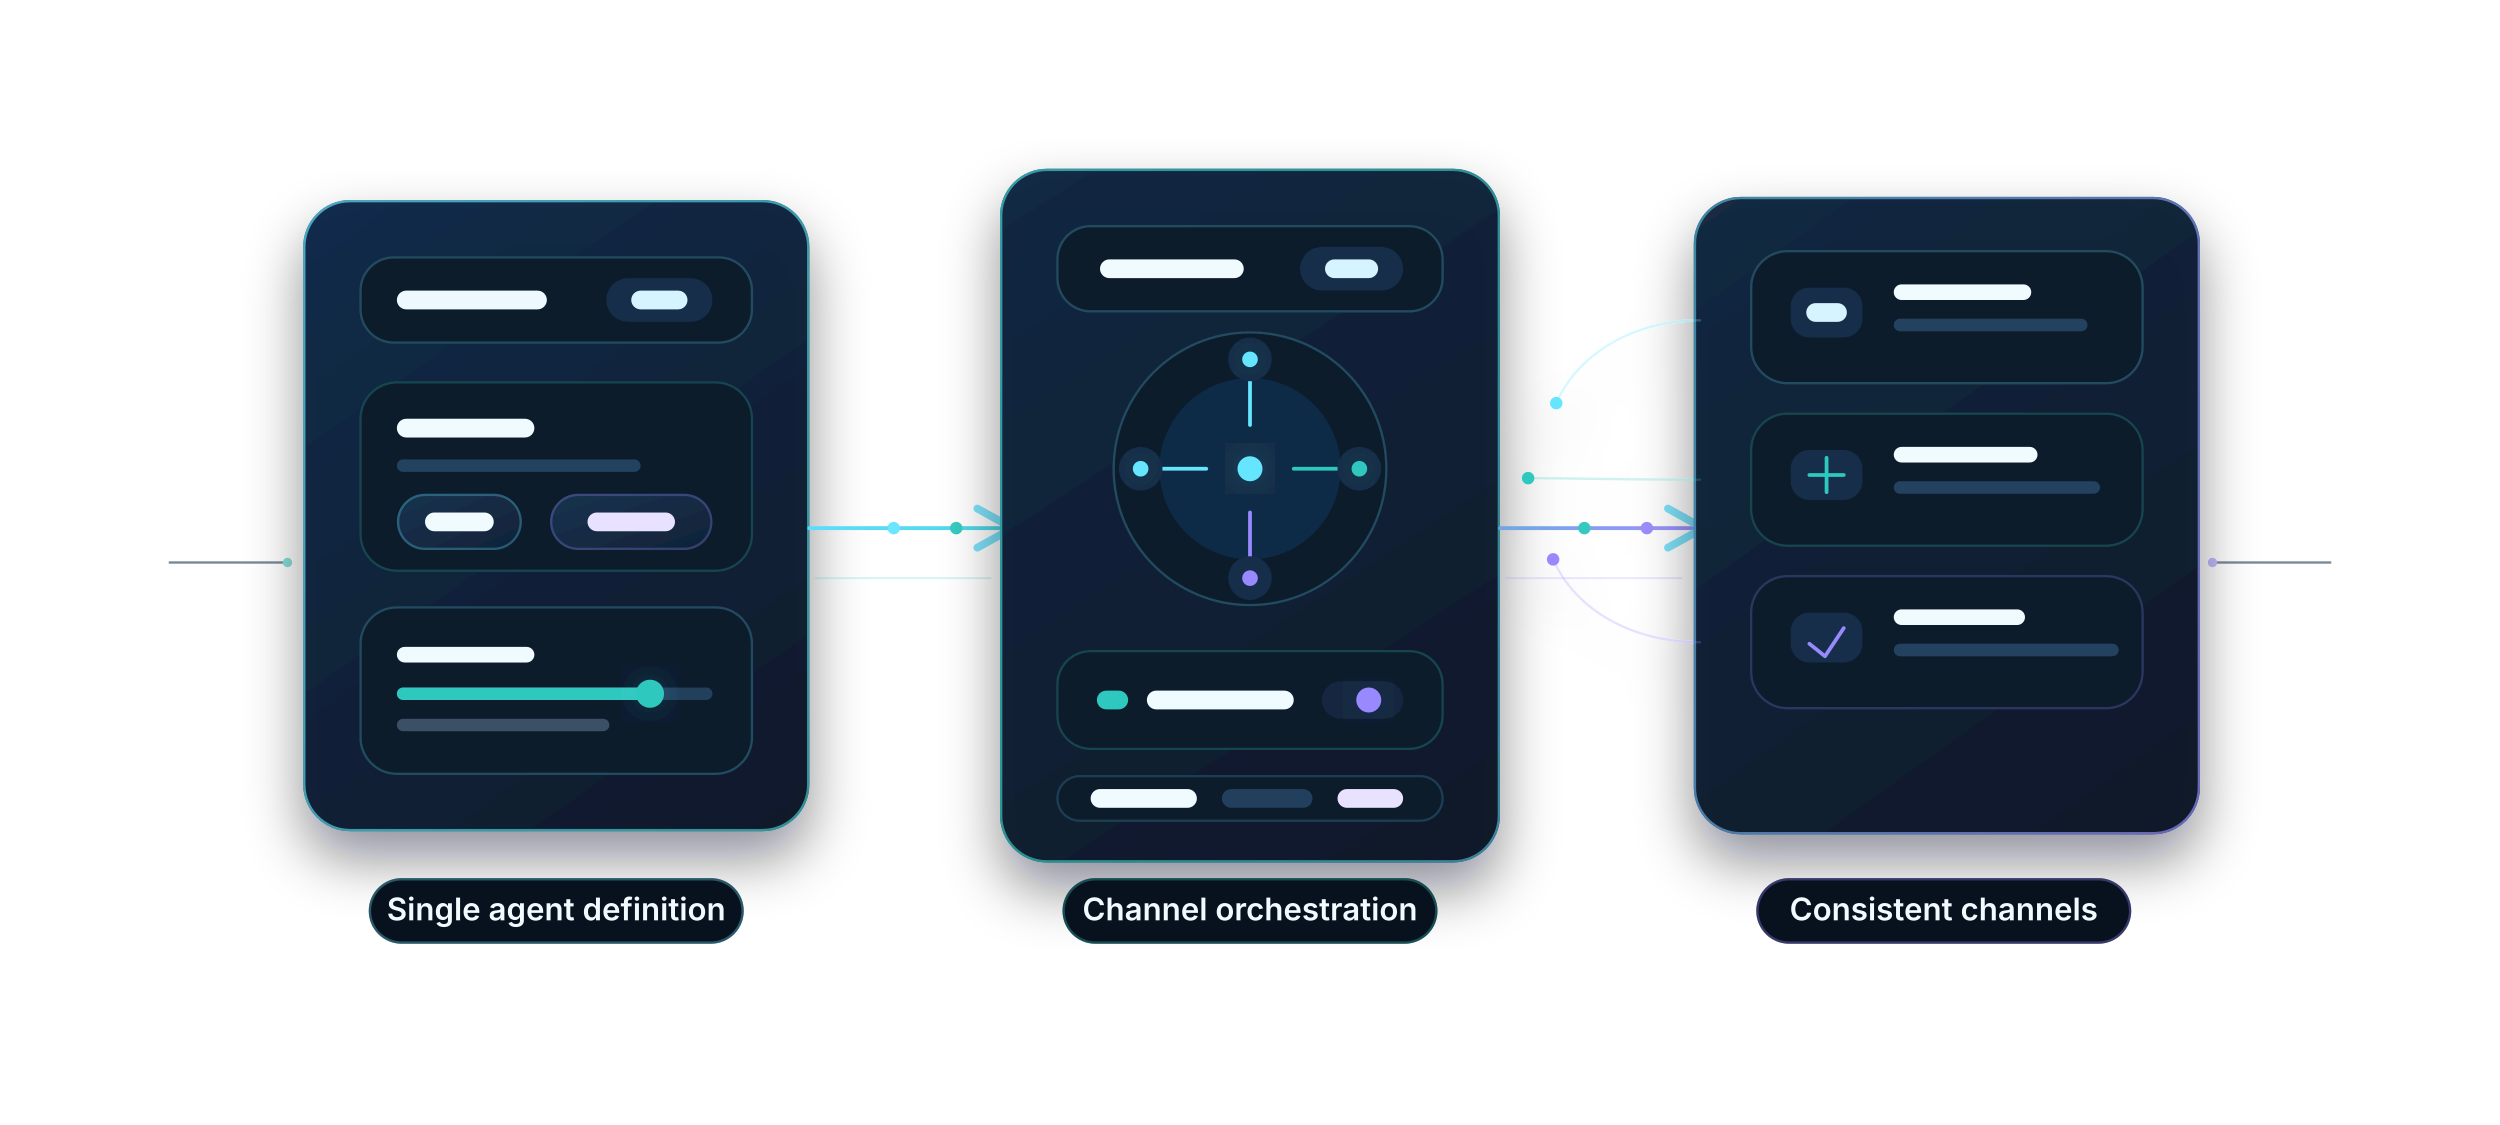
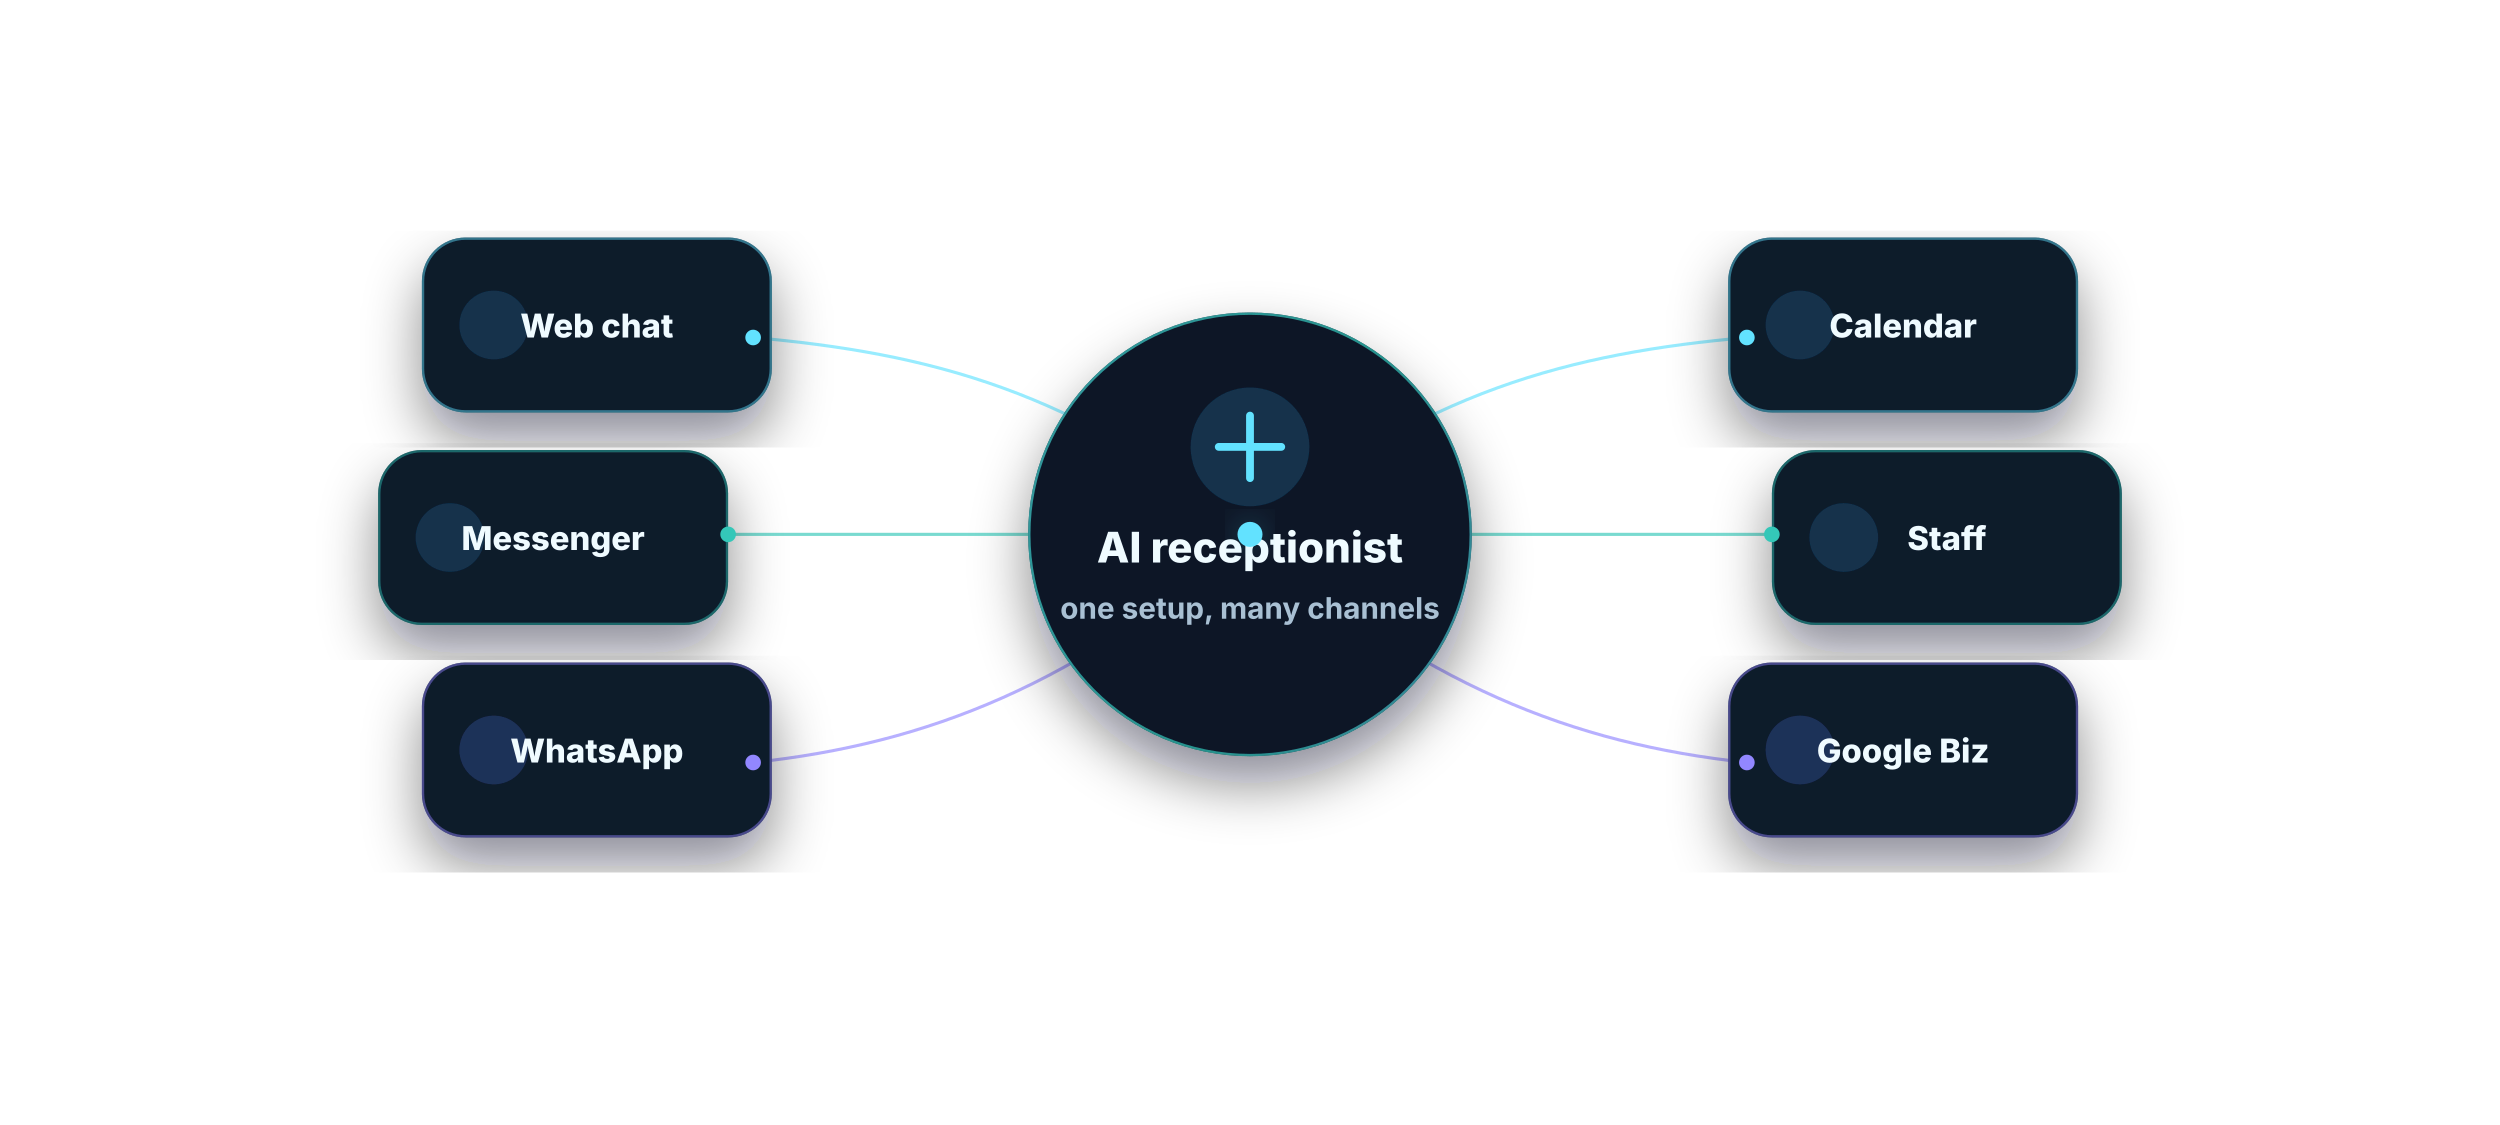
<svg xmlns="http://www.w3.org/2000/svg" width="1600" height="720" viewBox="0 0 1600 720" fill="none">
  <defs>
-     <linearGradient id="panelStroke" x1="194" y1="112" x2="1408" y2="564" gradientUnits="userSpaceOnUse">
-       <stop stop-color="#66E5FF" />
-       <stop offset="0.5" stop-color="#2FC8BE" />
-       <stop offset="1" stop-color="#9889FF" />
+     <linearGradient id="stroke" x1="244" y1="112" x2="1356" y2="596" gradientUnits="userSpaceOnUse">
+       <stop stop-color="#62E2FF" />
+       <stop offset="0.52" stop-color="#34C7B8" />
+       <stop offset="1" stop-color="#9287FF" />
    </linearGradient>
-     <linearGradient id="flowStroke" x1="518" y1="340" x2="1084" y2="340" gradientUnits="userSpaceOnUse">
-       <stop stop-color="#59DCFF" />
-       <stop offset="0.5" stop-color="#2FC8BE" />
-       <stop offset="1" stop-color="#9C8DFF" />
-     </linearGradient>
-     <linearGradient id="leftFill" x1="226" y1="148" x2="502" y2="540" gradientUnits="userSpaceOnUse">
-       <stop stop-color="#112846" />
-       <stop offset="1" stop-color="#0B1527" />
-     </linearGradient>
-     <linearGradient id="midFill" x1="650" y1="112" x2="948" y2="566" gradientUnits="userSpaceOnUse">
-       <stop stop-color="#102540" />
-       <stop offset="1" stop-color="#0A1425" />
-     </linearGradient>
-     <linearGradient id="rightFill" x1="1094" y1="130" x2="1392" y2="548" gradientUnits="userSpaceOnUse">
-       <stop stop-color="#12263F" />
-       <stop offset="1" stop-color="#0A1425" />
-     </linearGradient>
-     <linearGradient id="chipFill" x1="0" y1="0" x2="1" y2="1">
-       <stop stop-color="#17334F" />
-       <stop offset="1" stop-color="#102238" />
-     </linearGradient>
-     <filter id="panelShadow" x="-20%" y="-20%" width="140%" height="140%" color-interpolation-filters="sRGB">
-       <feDropShadow dx="0" dy="18" stdDeviation="18" flood-color="#030813" flood-opacity="0.44" />
+     <filter id="shadow" x="-20%" y="-20%" width="140%" height="140%" color-interpolation-filters="sRGB">
+       <feDropShadow dx="0" dy="18" stdDeviation="18" flood-color="#020712" flood-opacity="0.45" />
    </filter>
-     <filter id="cyanGlow" x="-50%" y="-50%" width="200%" height="200%" color-interpolation-filters="sRGB">
-       <feGaussianBlur stdDeviation="12" result="blur" />
-       <feColorMatrix in="blur" type="matrix" values="0 0 0 0 0.349 0 0 0 0 0.867 0 0 0 0 0.996 0 0 0 0.34 0" />
-       <feBlend in="SourceGraphic" mode="normal" />
+     <filter id="glow" x="-50%" y="-50%" width="200%" height="200%" color-interpolation-filters="sRGB">
+       <feGaussianBlur stdDeviation="11" result="blur" />
+       <feColorMatrix in="blur" type="matrix" values="0 0 0 0 0.39 0 0 0 0 0.89 0 0 0 0 1 0 0 0 0.33 0" />
+       <feBlend in="SourceGraphic" />
    </filter>
-     <filter id="violetGlow" x="-50%" y="-50%" width="200%" height="200%" color-interpolation-filters="sRGB">
-       <feGaussianBlur stdDeviation="15" result="blur" />
-       <feColorMatrix in="blur" type="matrix" values="0 0 0 0 0.592 0 0 0 0 0.533 0 0 0 0 0.996 0 0 0 0.28 0" />
-       <feBlend in="SourceGraphic" mode="normal" />
-     </filter>
-     <marker id="arrowHead" markerWidth="14" markerHeight="14" refX="11" refY="7" orient="auto">
-       <path d="M2 2L11 7L2 12" stroke="#79E1FA" stroke-width="2" stroke-linecap="round" stroke-linejoin="round" />
-     </marker>
  </defs>
-   <g opacity="0.58">
-     <path d="M108 360H184" stroke="#183049" stroke-width="1.5" />
-     <path d="M1416 360H1492" stroke="#18324C" stroke-width="1.5" />
-     <circle cx="184" cy="360" r="3" fill="#2FC8BE" />
-     <circle cx="1416" cy="360" r="3" fill="#9889FF" />
+   <g opacity="0.66" stroke-width="2" stroke-linecap="round">
+     <path d="M800 342C690 250 594 226 482 216" stroke="#62E2FF" />
+     <path d="M800 342C684 342 588 342 466 342" stroke="#34C7B8" />
+     <path d="M800 342C690 438 594 476 482 488" stroke="#9287FF" />
+     <path d="M800 342C910 250 1006 226 1118 216" stroke="#62E2FF" />
+     <path d="M800 342C916 342 1012 342 1134 342" stroke="#34C7B8" />
+     <path d="M800 342C910 438 1006 476 1118 488" stroke="#9287FF" />
  </g>
-   <g filter="url(#panelShadow)">
-     <rect x="194" y="128" width="324" height="404" rx="30" fill="url(#leftFill)" fill-opacity="0.98" />
-     <rect x="194.75" y="128.75" width="322.5" height="402.5" rx="29.25" stroke="url(#panelStroke)" stroke-opacity="0.66" stroke-width="1.5" />
-     <rect x="230" y="164" width="252" height="56" rx="22" fill="#0C1A2C" />
-     <rect x="230.75" y="164.75" width="250.5" height="54.5" rx="21.25" stroke="#66E5FF" stroke-opacity="0.24" stroke-width="1.5" />
-     <rect x="254" y="186" width="96" height="12" rx="6" fill="#EEF9FF" />
-     <rect x="388" y="178" width="68" height="28" rx="14" fill="#122E48" />
-     <rect x="404" y="186" width="36" height="12" rx="6" fill="#D5F4FF" />
-     <rect x="230" y="244" width="252" height="122" rx="24" fill="#0C1A2C" />
-     <rect x="230.75" y="244.75" width="250.5" height="120.5" rx="23.25" stroke="#2FC8BE" stroke-opacity="0.24" stroke-width="1.5" />
-     <rect x="254" y="268" width="88" height="12" rx="6" fill="#F0FBFF" />
-     <rect x="254" y="294" width="156" height="8" rx="4" fill="#244361" />
-     <rect x="254" y="316" width="80" height="36" rx="18" fill="url(#chipFill)" />
-     <rect x="254.75" y="316.75" width="78.5" height="34.5" rx="17.25" stroke="#66E5FF" stroke-opacity="0.28" stroke-width="1.5" />
-     <rect x="272" y="328" width="44" height="12" rx="6" fill="#F0FBFF" />
-     <rect x="352" y="316" width="104" height="36" rx="18" fill="url(#chipFill)" />
-     <rect x="352.75" y="316.75" width="102.5" height="34.5" rx="17.25" stroke="#9889FF" stroke-opacity="0.28" stroke-width="1.5" />
-     <rect x="376" y="328" width="56" height="12" rx="6" fill="#E8E2FF" />
-     <rect x="230" y="388" width="252" height="108" rx="24" fill="#0C1A2C" />
-     <rect x="230.75" y="388.75" width="250.5" height="106.5" rx="23.25" stroke="#66E5FF" stroke-opacity="0.24" stroke-width="1.5" />
-     <rect x="254" y="414" width="88" height="10" rx="5" fill="#F0FBFF" />
-     <rect x="254" y="440" width="202" height="8" rx="4" fill="#223F5C" />
-     <rect x="254" y="440" width="162" height="8" rx="4" fill="#2FC8BE" />
-     <circle cx="416" cy="444" r="9" fill="#2FC8BE" filter="url(#cyanGlow)" />
-     <rect x="254" y="460" width="136" height="8" rx="4" fill="#7C9CB4" fill-opacity="0.42" />
+   <g filter="url(#shadow)">
+     <circle cx="800" cy="342" r="142" fill="#0B1628" />
+     <circle cx="800" cy="342" r="141.25" stroke="url(#stroke)" stroke-opacity="0.7" stroke-width="1.5" />
+     <circle cx="800" cy="286" r="38" fill="#12324C" />
+     <path d="M780 286H820" stroke="#62E2FF" stroke-width="5" stroke-linecap="round" />
+     <path d="M800 266V306" stroke="#62E2FF" stroke-width="5" stroke-linecap="round" />
+     <text x="800" y="360" text-anchor="middle" fill="#EFFBFF" font-family="Inter, Arial, sans-serif" font-size="27" font-weight="800">AI receptionist</text>
+     <text x="800" y="396" text-anchor="middle" fill="#A9C0D3" font-family="Inter, Arial, sans-serif" font-size="19" font-weight="700">one setup, many channels</text>
  </g>
-   <g opacity="0.96">
-     <path d="M518 338C578 338 606 338 648 338" stroke="url(#flowStroke)" stroke-width="2.5" stroke-linecap="round" marker-end="url(#arrowHead)" />
-     <path d="M522 370C570 370 598 370 634 370" stroke="#2FC8BE" stroke-opacity="0.22" stroke-width="1.2" stroke-linecap="round" />
-     <circle cx="572" cy="338" r="4" fill="#66E5FF" />
-     <circle cx="612" cy="338" r="4" fill="#2FC8BE" />
+   <g filter="url(#shadow)">
+     <rect x="270" y="152" width="224" height="112" rx="28" fill="#0C1A2C" />
+     <rect x="270.75" y="152.75" width="222.5" height="110.5" rx="27.25" stroke="#62E2FF" stroke-opacity="0.45" stroke-width="1.5" />
+     <circle cx="316" cy="208" r="22" fill="#12324C" />
+     <text x="382" y="216" text-anchor="middle" fill="#EFFBFF" font-family="Inter, Arial, sans-serif" font-size="21" font-weight="800">Web chat</text>
  </g>
-   <g filter="url(#panelShadow)">
-     <rect x="640" y="108" width="320" height="444" rx="30" fill="url(#midFill)" fill-opacity="0.98" />
-     <rect x="640.75" y="108.75" width="318.5" height="442.5" rx="29.25" stroke="url(#panelStroke)" stroke-opacity="0.68" stroke-width="1.5" />
-     <rect x="676" y="144" width="248" height="56" rx="22" fill="#0C1A2C" />
-     <rect x="676.75" y="144.75" width="246.5" height="54.5" rx="21.25" stroke="#66E5FF" stroke-opacity="0.24" stroke-width="1.5" />
-     <rect x="704" y="166" width="92" height="12" rx="6" fill="#F0FBFF" />
-     <rect x="832" y="158" width="66" height="28" rx="14" fill="#122E48" />
-     <rect x="848" y="166" width="34" height="12" rx="6" fill="#D5F4FF" />
-     <circle cx="800" cy="300" r="88" fill="#0C1A2C" />
-     <circle cx="800" cy="300" r="87.25" stroke="#66E5FF" stroke-opacity="0.24" stroke-width="1.5" />
-     <circle cx="800" cy="300" r="58" fill="#112C46" />
-     <circle cx="800" cy="300" r="8" fill="#66E5FF" filter="url(#cyanGlow)" />
-     <path d="M800 242V272" stroke="#66E5FF" stroke-width="2.4" stroke-linecap="round" />
-     <path d="M858 300H828" stroke="#2FC8BE" stroke-width="2.4" stroke-linecap="round" />
-     <path d="M800 358V328" stroke="#9889FF" stroke-width="2.4" stroke-linecap="round" />
-     <path d="M742 300H772" stroke="#66E5FF" stroke-width="2.4" stroke-linecap="round" />
-     <circle cx="800" cy="230" r="14" fill="#122E48" />
-     <circle cx="870" cy="300" r="14" fill="#122E48" />
-     <circle cx="800" cy="370" r="14" fill="#122E48" />
-     <circle cx="730" cy="300" r="14" fill="#122E48" />
-     <circle cx="800" cy="230" r="5" fill="#66E5FF" filter="url(#cyanGlow)" />
-     <circle cx="870" cy="300" r="5" fill="#2FC8BE" filter="url(#cyanGlow)" />
-     <circle cx="800" cy="370" r="5" fill="#9889FF" filter="url(#violetGlow)" />
-     <circle cx="730" cy="300" r="5" fill="#66E5FF" filter="url(#cyanGlow)" />
-     <rect x="676" y="416" width="248" height="64" rx="22" fill="#0C1A2C" />
-     <rect x="676.75" y="416.75" width="246.5" height="62.5" rx="21.25" stroke="#2FC8BE" stroke-opacity="0.24" stroke-width="1.5" />
-     <rect x="702" y="442" width="20" height="12" rx="6" fill="#2FC8BE" />
-     <rect x="734" y="442" width="94" height="12" rx="6" fill="#F0FBFF" />
-     <rect x="846" y="436" width="52" height="24" rx="12" fill="#13283F" />
-     <circle cx="876" cy="448" r="8" fill="#9889FF" filter="url(#violetGlow)" />
-     <rect x="676" y="496" width="248" height="30" rx="15" fill="#0C1A2C" />
-     <rect x="676.75" y="496.75" width="246.5" height="28.5" rx="14.25" stroke="#66E5FF" stroke-opacity="0.18" stroke-width="1.5" />
-     <rect x="698" y="505" width="68" height="12" rx="6" fill="#F0FBFF" />
-     <rect x="782" y="505" width="58" height="12" rx="6" fill="#23405D" />
-     <rect x="856" y="505" width="42" height="12" rx="6" fill="#E9E2FF" />
+   <g filter="url(#shadow)">
+     <rect x="242" y="288" width="224" height="112" rx="28" fill="#0C1A2C" />
+     <rect x="242.75" y="288.75" width="222.5" height="110.5" rx="27.25" stroke="#34C7B8" stroke-opacity="0.45" stroke-width="1.5" />
+     <circle cx="288" cy="344" r="22" fill="#12324C" />
+     <text x="354" y="352" text-anchor="middle" fill="#EFFBFF" font-family="Inter, Arial, sans-serif" font-size="21" font-weight="800">Messenger</text>
  </g>
-   <g opacity="0.96">
-     <path d="M960 338C1020 338 1048 338 1090 338" stroke="url(#flowStroke)" stroke-width="2.5" stroke-linecap="round" marker-end="url(#arrowHead)" />
-     <path d="M964 370C1012 370 1040 370 1076 370" stroke="#9889FF" stroke-opacity="0.22" stroke-width="1.2" stroke-linecap="round" />
-     <circle cx="1014" cy="338" r="4" fill="#2FC8BE" />
-     <circle cx="1054" cy="338" r="4" fill="#9889FF" />
+   <g filter="url(#shadow)">
+     <rect x="270" y="424" width="224" height="112" rx="28" fill="#0C1A2C" />
+     <rect x="270.75" y="424.75" width="222.5" height="110.5" rx="27.25" stroke="#9287FF" stroke-opacity="0.45" stroke-width="1.5" />
+     <circle cx="316" cy="480" r="22" fill="#1F3158" />
+     <text x="382" y="488" text-anchor="middle" fill="#EFFBFF" font-family="Inter, Arial, sans-serif" font-size="21" font-weight="800">WhatsApp</text>
  </g>
-   <g filter="url(#panelShadow)">
-     <rect x="1084" y="126" width="324" height="408" rx="30" fill="url(#rightFill)" fill-opacity="0.98" />
-     <rect x="1084.75" y="126.75" width="322.5" height="406.5" rx="29.25" stroke="url(#panelStroke)" stroke-opacity="0.68" stroke-width="1.5" />
-     <rect x="1120" y="160" width="252" height="86" rx="24" fill="#0C1A2C" />
-     <rect x="1120.75" y="160.75" width="250.5" height="84.5" rx="23.25" stroke="#66E5FF" stroke-opacity="0.24" stroke-width="1.5" />
-     <rect x="1146" y="184" width="46" height="32" rx="12" fill="#132E48" />
-     <rect x="1156" y="194" width="26" height="12" rx="6" fill="#D5F4FF" />
-     <rect x="1212" y="182" width="88" height="10" rx="5" fill="#F0FBFF" />
-     <rect x="1212" y="204" width="124" height="8" rx="4" fill="#244361" />
-     <rect x="1120" y="264" width="252" height="86" rx="24" fill="#0C1A2C" />
-     <rect x="1120.75" y="264.75" width="250.5" height="84.5" rx="23.25" stroke="#2FC8BE" stroke-opacity="0.24" stroke-width="1.5" />
-     <rect x="1146" y="288" width="46" height="32" rx="12" fill="#132E48" />
-     <path d="M1158 304H1180" stroke="#2FC8BE" stroke-width="2.4" stroke-linecap="round" />
-     <path d="M1169 293V315" stroke="#2FC8BE" stroke-width="2.4" stroke-linecap="round" />
-     <rect x="1212" y="286" width="92" height="10" rx="5" fill="#F0FBFF" />
-     <rect x="1212" y="308" width="132" height="8" rx="4" fill="#244361" />
-     <rect x="1120" y="368" width="252" height="86" rx="24" fill="#0C1A2C" />
-     <rect x="1120.75" y="368.75" width="250.5" height="84.5" rx="23.25" stroke="#9889FF" stroke-opacity="0.24" stroke-width="1.5" />
-     <rect x="1146" y="392" width="46" height="32" rx="12" fill="#132E48" />
-     <path d="M1158 412L1168 420L1180 402" stroke="#9889FF" stroke-width="2.4" stroke-linecap="round" stroke-linejoin="round" />
-     <rect x="1212" y="390" width="84" height="10" rx="5" fill="#F0FBFF" />
-     <rect x="1212" y="412" width="144" height="8" rx="4" fill="#244361" />
-     <path d="M1088 205C1046 205 1010 226 996 258" stroke="#66E5FF" stroke-opacity="0.26" stroke-width="1.5" stroke-linecap="round" />
-     <path d="M1088 307C1036 307 1002 306 978 306" stroke="#2FC8BE" stroke-opacity="0.24" stroke-width="1.5" stroke-linecap="round" />
-     <path d="M1088 411C1044 411 1008 390 994 358" stroke="#9889FF" stroke-opacity="0.24" stroke-width="1.5" stroke-linecap="round" />
-     <circle cx="996" cy="258" r="4" fill="#66E5FF" />
-     <circle cx="978" cy="306" r="4" fill="#2FC8BE" />
-     <circle cx="994" cy="358" r="4" fill="#9889FF" />
+   <g filter="url(#shadow)">
+     <rect x="1106" y="152" width="224" height="112" rx="28" fill="#0C1A2C" />
+     <rect x="1106.75" y="152.75" width="222.5" height="110.5" rx="27.25" stroke="#62E2FF" stroke-opacity="0.45" stroke-width="1.5" />
+     <circle cx="1152" cy="208" r="22" fill="#12324C" />
+     <text x="1218" y="216" text-anchor="middle" fill="#EFFBFF" font-family="Inter, Arial, sans-serif" font-size="21" font-weight="800">Calendar</text>
+   </g>
+   <g filter="url(#shadow)">
+     <rect x="1134" y="288" width="224" height="112" rx="28" fill="#0C1A2C" />
+     <rect x="1134.75" y="288.75" width="222.5" height="110.5" rx="27.25" stroke="#34C7B8" stroke-opacity="0.45" stroke-width="1.5" />
+     <circle cx="1180" cy="344" r="22" fill="#12324C" />
+     <text x="1246" y="352" text-anchor="middle" fill="#EFFBFF" font-family="Inter, Arial, sans-serif" font-size="21" font-weight="800">Staff</text>
+   </g>
+   <g filter="url(#shadow)">
+     <rect x="1106" y="424" width="224" height="112" rx="28" fill="#0C1A2C" />
+     <rect x="1106.75" y="424.75" width="222.5" height="110.5" rx="27.25" stroke="#9287FF" stroke-opacity="0.45" stroke-width="1.5" />
+     <circle cx="1152" cy="480" r="22" fill="#1F3158" />
+     <text x="1218" y="488" text-anchor="middle" fill="#EFFBFF" font-family="Inter, Arial, sans-serif" font-size="21" font-weight="800">Google Biz</text>
  </g>
  <g>
-     <rect x="236" y="562" width="240" height="42" rx="21" fill="#08111E" />
-     <rect x="236.75" y="562.75" width="238.5" height="40.5" rx="20.25" stroke="#66E5FF" stroke-opacity="0.34" stroke-width="1.5" />
-     <text x="356" y="589" text-anchor="middle" fill="#F1FBFF" font-family="Inter, Arial, sans-serif" font-size="20" font-weight="600">Single agent definition</text>
-     <rect x="680" y="562" width="240" height="42" rx="21" fill="#08111E" />
-     <rect x="680.75" y="562.75" width="238.5" height="40.5" rx="20.25" stroke="#2FC8BE" stroke-opacity="0.34" stroke-width="1.5" />
-     <text x="800" y="589" text-anchor="middle" fill="#F1FBFF" font-family="Inter, Arial, sans-serif" font-size="20" font-weight="600">Channel orchestration</text>
-     <rect x="1124" y="562" width="240" height="42" rx="21" fill="#08111E" />
-     <rect x="1124.75" y="562.75" width="238.5" height="40.5" rx="20.25" stroke="#9889FF" stroke-opacity="0.34" stroke-width="1.5" />
-     <text x="1244" y="589" text-anchor="middle" fill="#F1FBFF" font-family="Inter, Arial, sans-serif" font-size="20" font-weight="600">Consistent channels</text>
+     <circle cx="800" cy="342" r="8" fill="#62E2FF" filter="url(#glow)" />
+     <circle cx="466" cy="342" r="5" fill="#34C7B8" />
+     <circle cx="1134" cy="342" r="5" fill="#34C7B8" />
+     <circle cx="482" cy="216" r="5" fill="#62E2FF" />
+     <circle cx="1118" cy="216" r="5" fill="#62E2FF" />
+     <circle cx="482" cy="488" r="5" fill="#9287FF" />
+     <circle cx="1118" cy="488" r="5" fill="#9287FF" />
  </g>
</svg>
